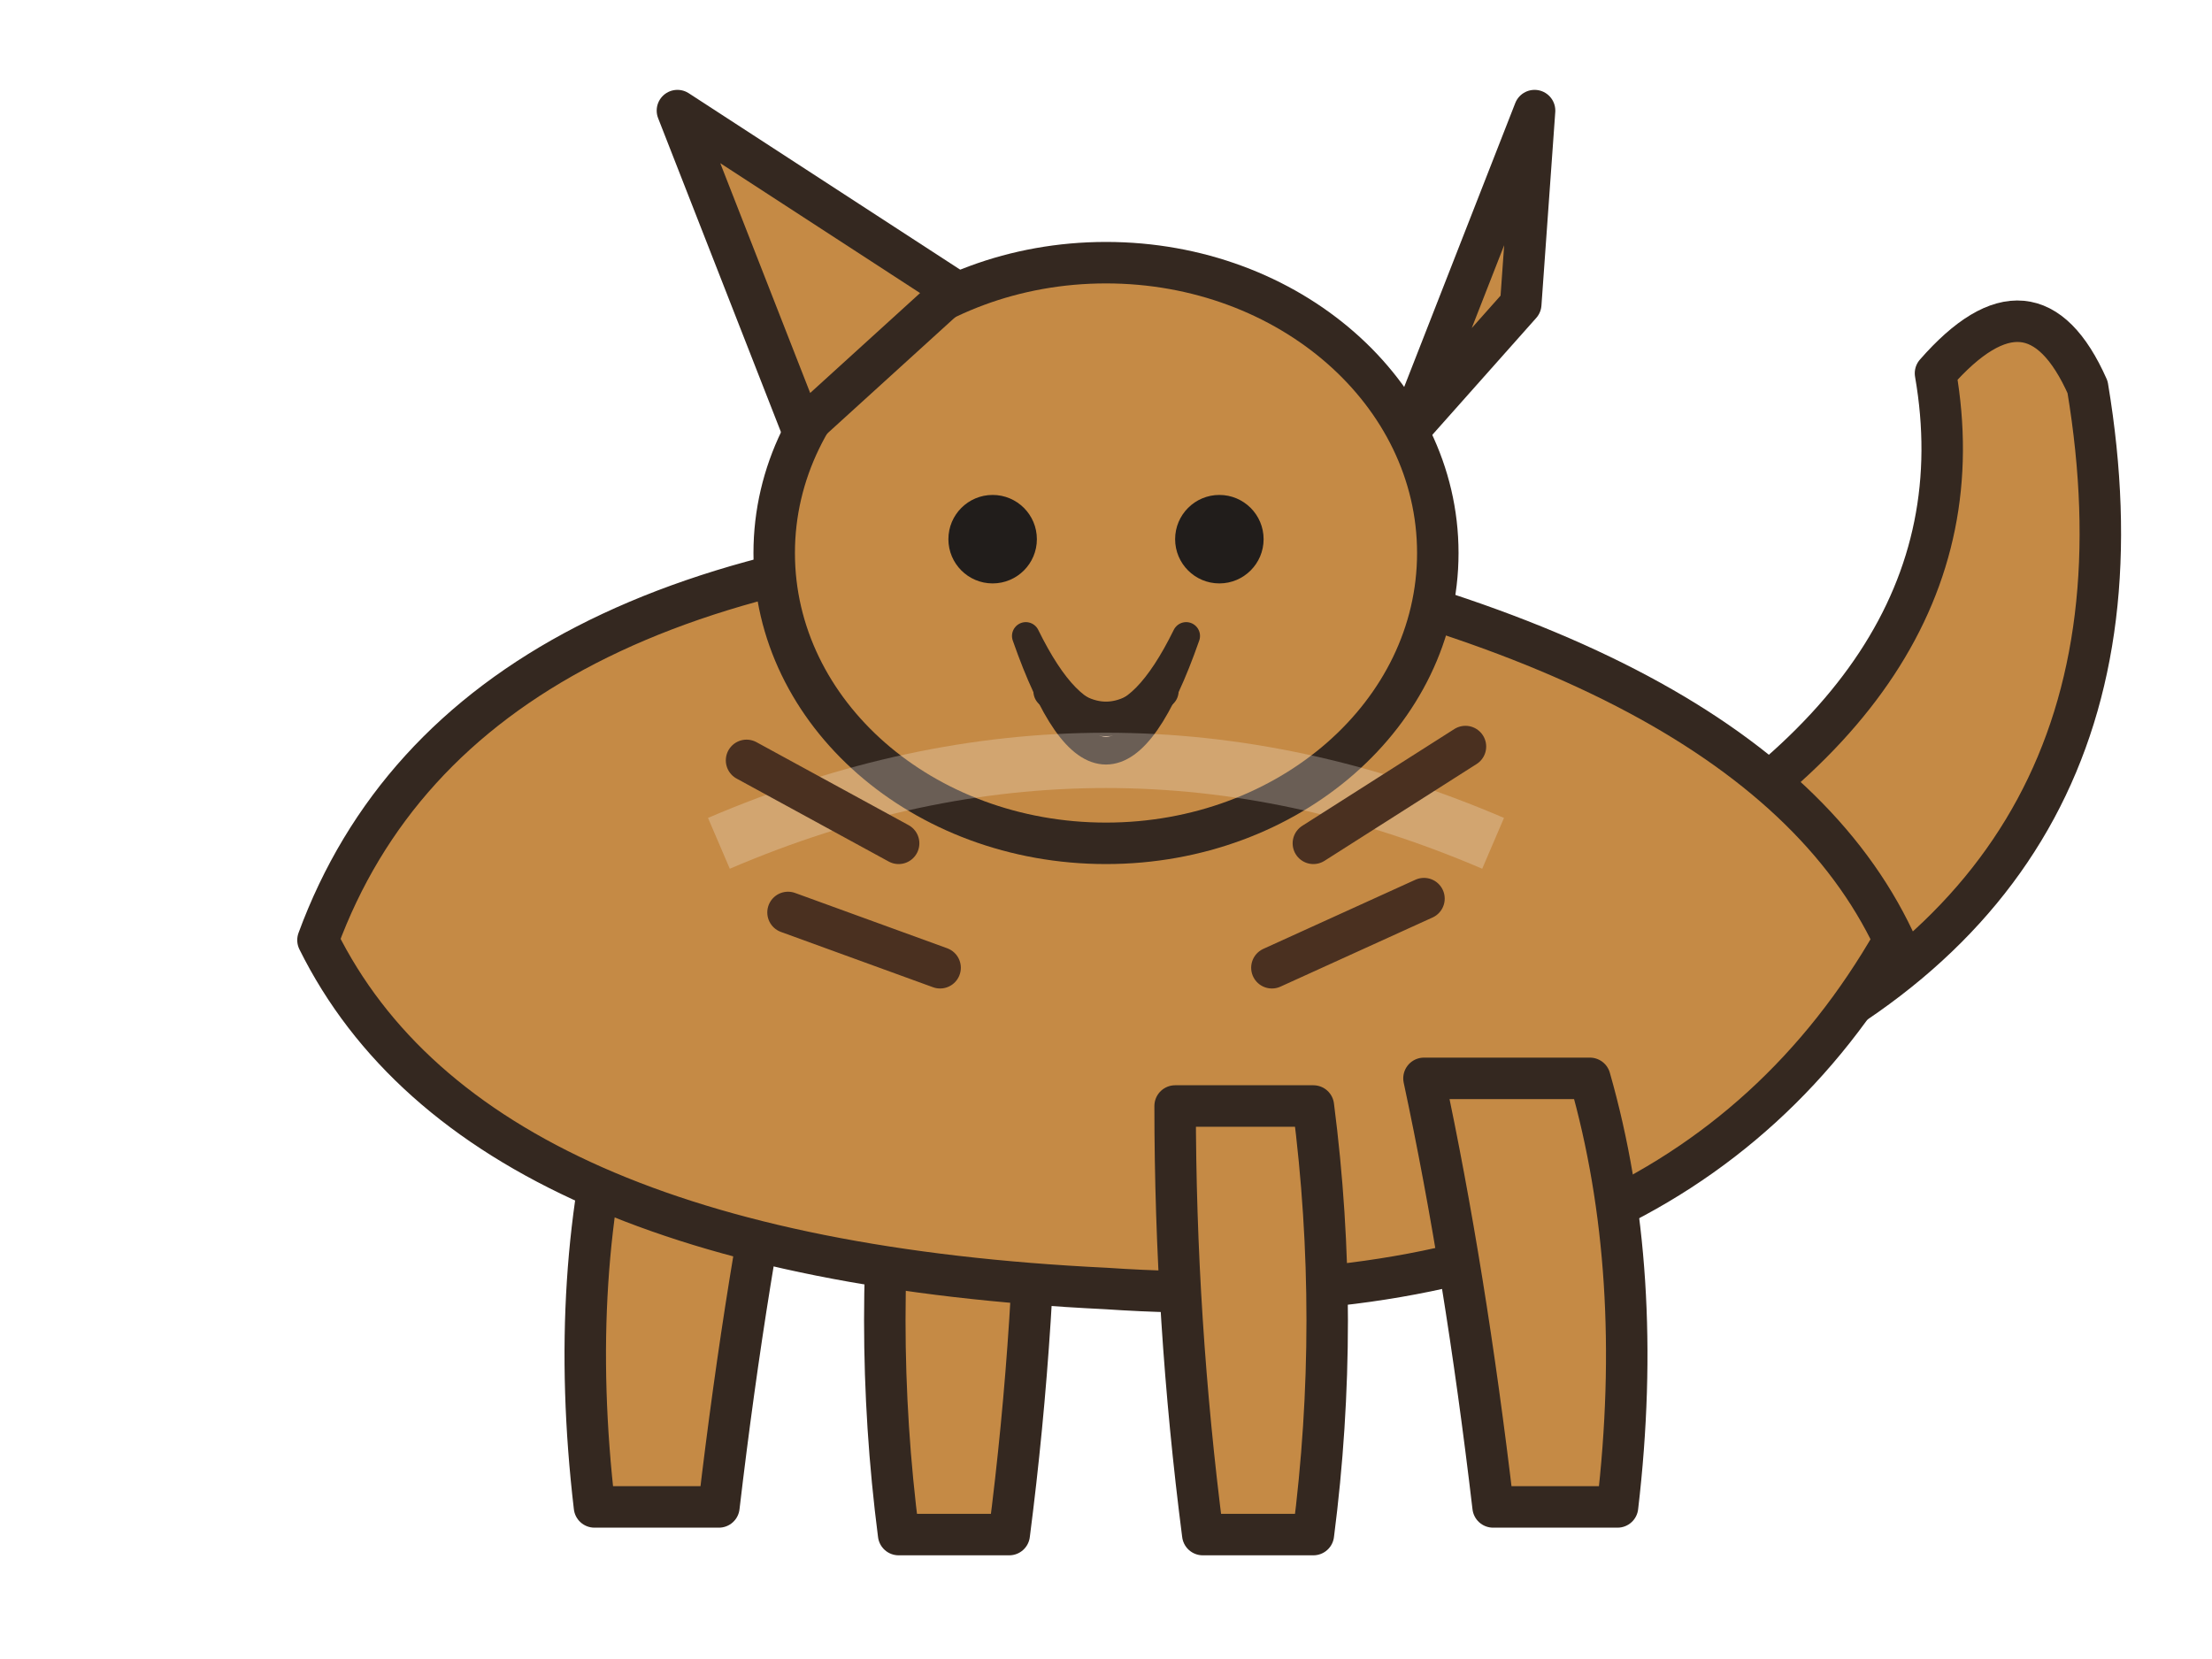
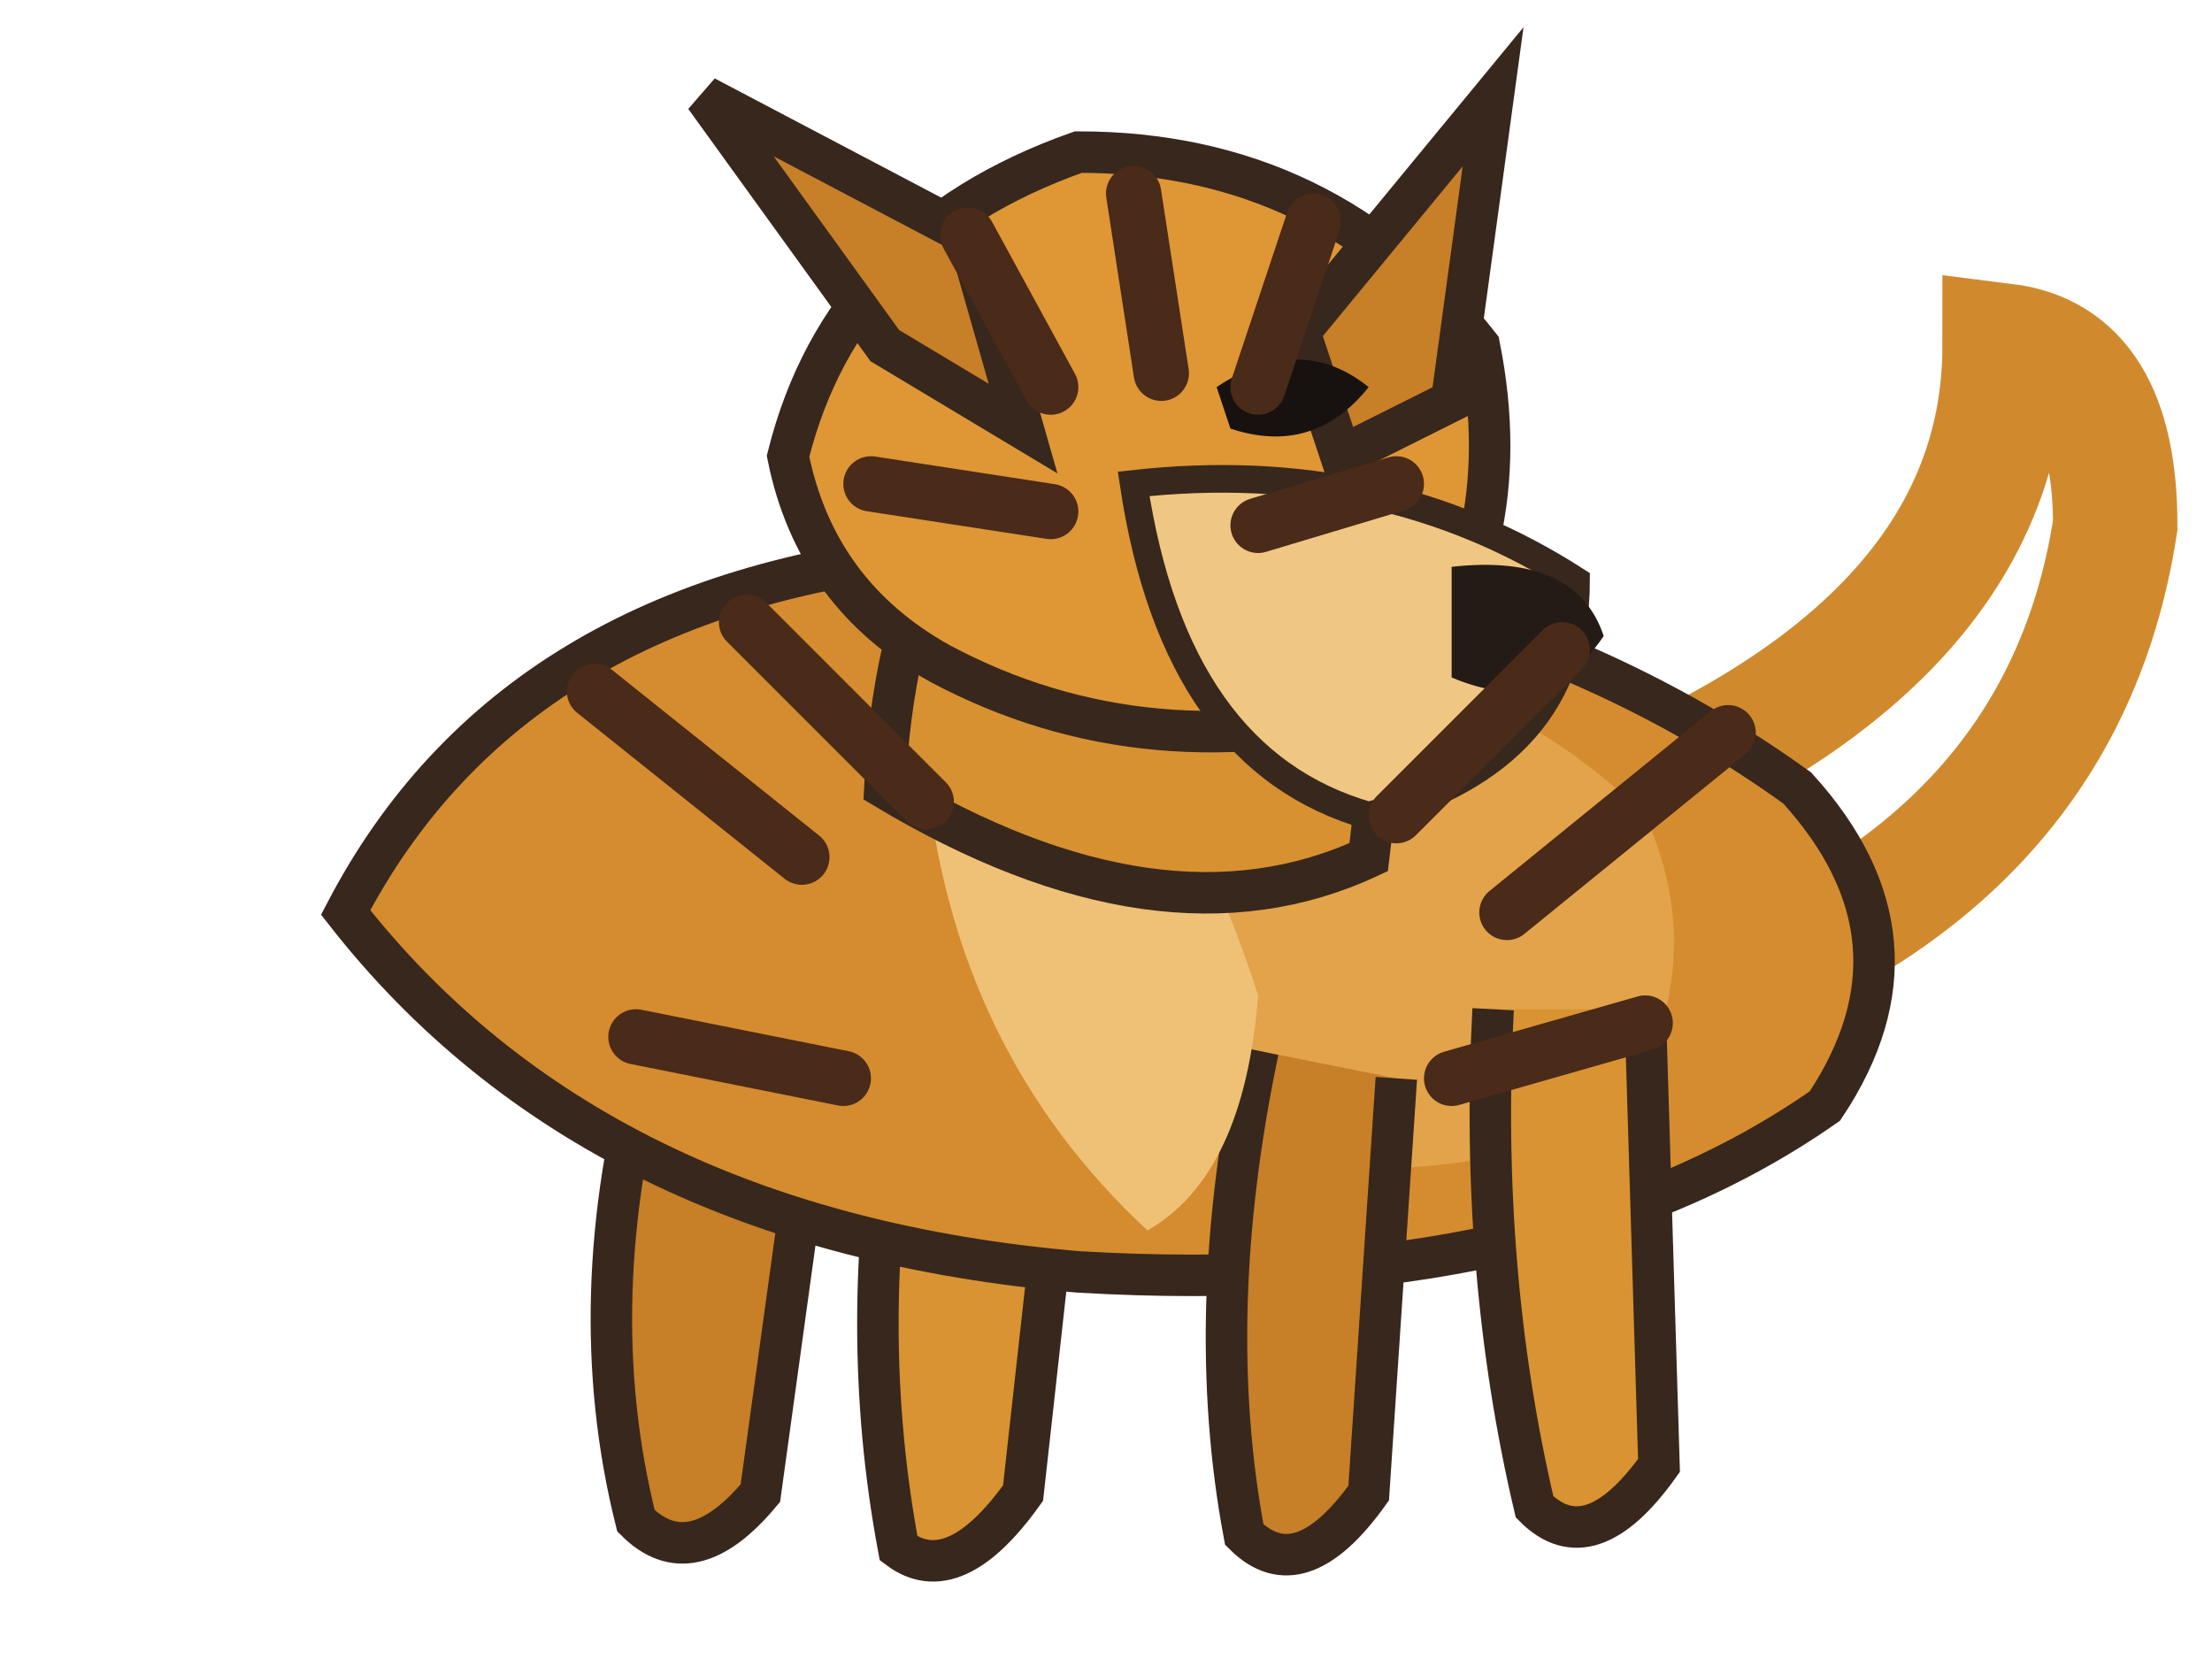
<svg xmlns="http://www.w3.org/2000/svg" viewBox="0 0 160 120" role="img" aria-label="tiger pet master artwork">
  <g id="pet-root">
    <g id="tail">
-       <path d="M124 78 Q157 64 151 28 Q147 19 140 27 Q144 50 115 65 Z" fill="#c58a45" stroke="#342820" stroke-width="3" stroke-linejoin="round" />
+       <path d="M119 73 Q149 64 153 38 Q153 26 145 25             Q145 48 111 60" fill="none" stroke="#d08a2d" stroke-width="9" stroke-linecap="round" />
    </g>
-     <g id="hind-legs">
-       <path d="M45 78 Q41 92.0 43 109.0 L52 109.0 Q54 92.0 57 78 Z" fill="#c58a45" stroke="#342820" stroke-width="3" stroke-linejoin="round" />
-       <path d="M65 80 Q63 95.5 65 111.0 L73 111.0 Q75 95.5 75 80 Z" fill="#c58a45" stroke="#342820" stroke-width="3" stroke-linejoin="round" />
+     <g id="rear-leg-left">
+       <path d="M47 76 Q42 94 46 110 Q50 114 55 108 L59 79" fill="#c77f28" stroke="#38271c" stroke-width="3" />
+     </g>
+     <g id="rear-leg-right">
+       <path d="M65 79 Q62 96 65 112 Q69 115 74 108 L77 81" fill="#d99332" stroke="#38271c" stroke-width="3" />
    </g>
    <g id="body">
-       <path d="M 23 68 Q 33.3 40.0 80 38.6 Q 126.7 46.2 137 68 Q 121.0 96.0 80 93.2 Q 34.4 91.0 23 68 Z" fill="#c58a45" stroke="#342820" stroke-width="3" stroke-linejoin="round" />
+       <path d="M25 66             Q37 43 68 40             Q105 39 130 57             Q140 68 132 80             Q112 94 78 92             Q43 89 25 66Z" fill="#d58c2f" stroke="#38271c" stroke-width="3" />
    </g>
-     <g id="front-legs">
-       <path d="M85 80 Q85 95.5 87 111.0 L95 111.0 Q97 95.5 95 80 Z" fill="#c58a45" stroke="#342820" stroke-width="3" stroke-linejoin="round" />
-       <path d="M103 78 Q106 92.0 108 109.0 L117 109.0 Q119 92.0 115 78 Z" fill="#c58a45" stroke="#342820" stroke-width="3" stroke-linejoin="round" />
+     <g id="rib-cage">
+       <path d="M78 45 Q105 45 119 59 Q124 70 117 81             Q99 88 84 81 Q78 64 78 45Z" fill="#e3a34a" />
+     </g>
+     <g id="front-leg-left">
+       <path d="M91 76 Q87 95 90 111 Q94 115 99 108 L101 78" fill="#c77f28" stroke="#38271c" stroke-width="3" />
+     </g>
+     <g id="front-leg-right">
+       <path d="M108 73 Q107 92 111 109 Q115 113 120 106 L119 73" fill="#d99332" stroke="#38271c" stroke-width="3" />
+     </g>
+     <g id="chest">
+       <path d="M70 45 Q84 50 91 72 Q90 85 83 89             Q69 76 67 56Z" fill="#efc176" />
    </g>
    <g id="neck">
-       <path d="M 64.4 55 Q 66.8 30.0 80 30.0 Q 93.2 30.0 95.6 55 Z" fill="#c58a45" stroke="#342820" stroke-width="3" stroke-linejoin="round" />
+       <path d="M64 57 Q65 36 78 27 Q94 27 101 45             L99 62 Q84 69 64 57Z" fill="#d89131" stroke="#38271c" stroke-width="3" />
    </g>
    <g id="head">
-       <ellipse cx="80" cy="40" rx="24" ry="21" fill="#c58a45" stroke="#342820" stroke-width="3" />
-       <path d="M58 31 L49 8 L69 21 Z" fill="#c58a45" stroke="#342820" stroke-width="3" stroke-linejoin="round" />
-       <path d="M102 31 L111 8 L110 22 Z" fill="#c58a45" stroke="#342820" stroke-width="3" stroke-linejoin="round" />
-       <path d="M 74.2 46 Q80 57.8 85.8 46 Q80 62.6 74.2 46 Z" fill="#d7b89a" stroke="#342820" stroke-width="2" stroke-linejoin="round" />
+       <path d="M57 33 Q61 17 78 11 Q96 11 107 25             Q110 40 101 51 Q83 56 68 48 Q59 43 57 33Z" fill="#df9635" stroke="#38271c" stroke-width="3" />
    </g>
-     <g id="face">
-       <circle cx="71.8" cy="39" r="3.2" fill="#211d1b" />
-       <circle cx="88.2" cy="39" r="3.2" fill="#211d1b" />
-       <path d="M76 50 Q80 54 84 50" fill="none" stroke="#342820" stroke-width="2.5" stroke-linecap="round" />
+     <g id="ear-left">
+       <path d="M64 25 L51 7 L70 17 L74 31Z" fill="#c77f28" stroke="#38271c" stroke-width="3" />
    </g>
-     <g id="species-surface">
-       <path d="M52 61 Q80 49 108 61" fill="none" stroke="#f4eadf" stroke-width="4" opacity=".28" />
+     <g id="ear-right">
+       <path d="M94 24 L108 7 L105 29 L97 33Z" fill="#c77f28" stroke="#38271c" stroke-width="3" />
    </g>
-     <g id="markings">
-       <path d="M54 55 L65 61 M106 54 L95 61 M57 66 L68 70 M103 65 L92 70" fill="none" stroke="#4a3020" stroke-width="3" stroke-linecap="round" />
+     <g id="muzzle">
+       <path d="M82 35 Q100 33 114 42 Q114 55 99 59             Q85 55 82 35Z" fill="#f0c782" stroke="#38271c" stroke-width="2" />
+     </g>
+     <g id="nose">
+       <path d="M105 41 Q114 40 116 46 Q112 52 105 49Z" fill="#241b16" />
+     </g>
+     <g id="eye">
+       <path d="M88 28 Q94 24 99 28 Q95 33 89 31Z" fill="#17120f" />
+     </g>
+     <g id="stripe-head">
+       <path d="M70 17 L76 28 M82 14 L84 27 M95 16 L91 28             M63 35 L76 37 M101 35 L91 38" fill="none" stroke="#4a2a18" stroke-width="4" stroke-linecap="round" />
+     </g>
+     <g id="stripe-body">
+       <path d="M43 50 L58 62 M54 45 L67 58             M113 47 L101 59 M125 53 L109 66             M46 75 L61 78 M119 74 L105 78" fill="none" stroke="#4a2a18" stroke-width="4" stroke-linecap="round" />
    </g>
  </g>
</svg>
